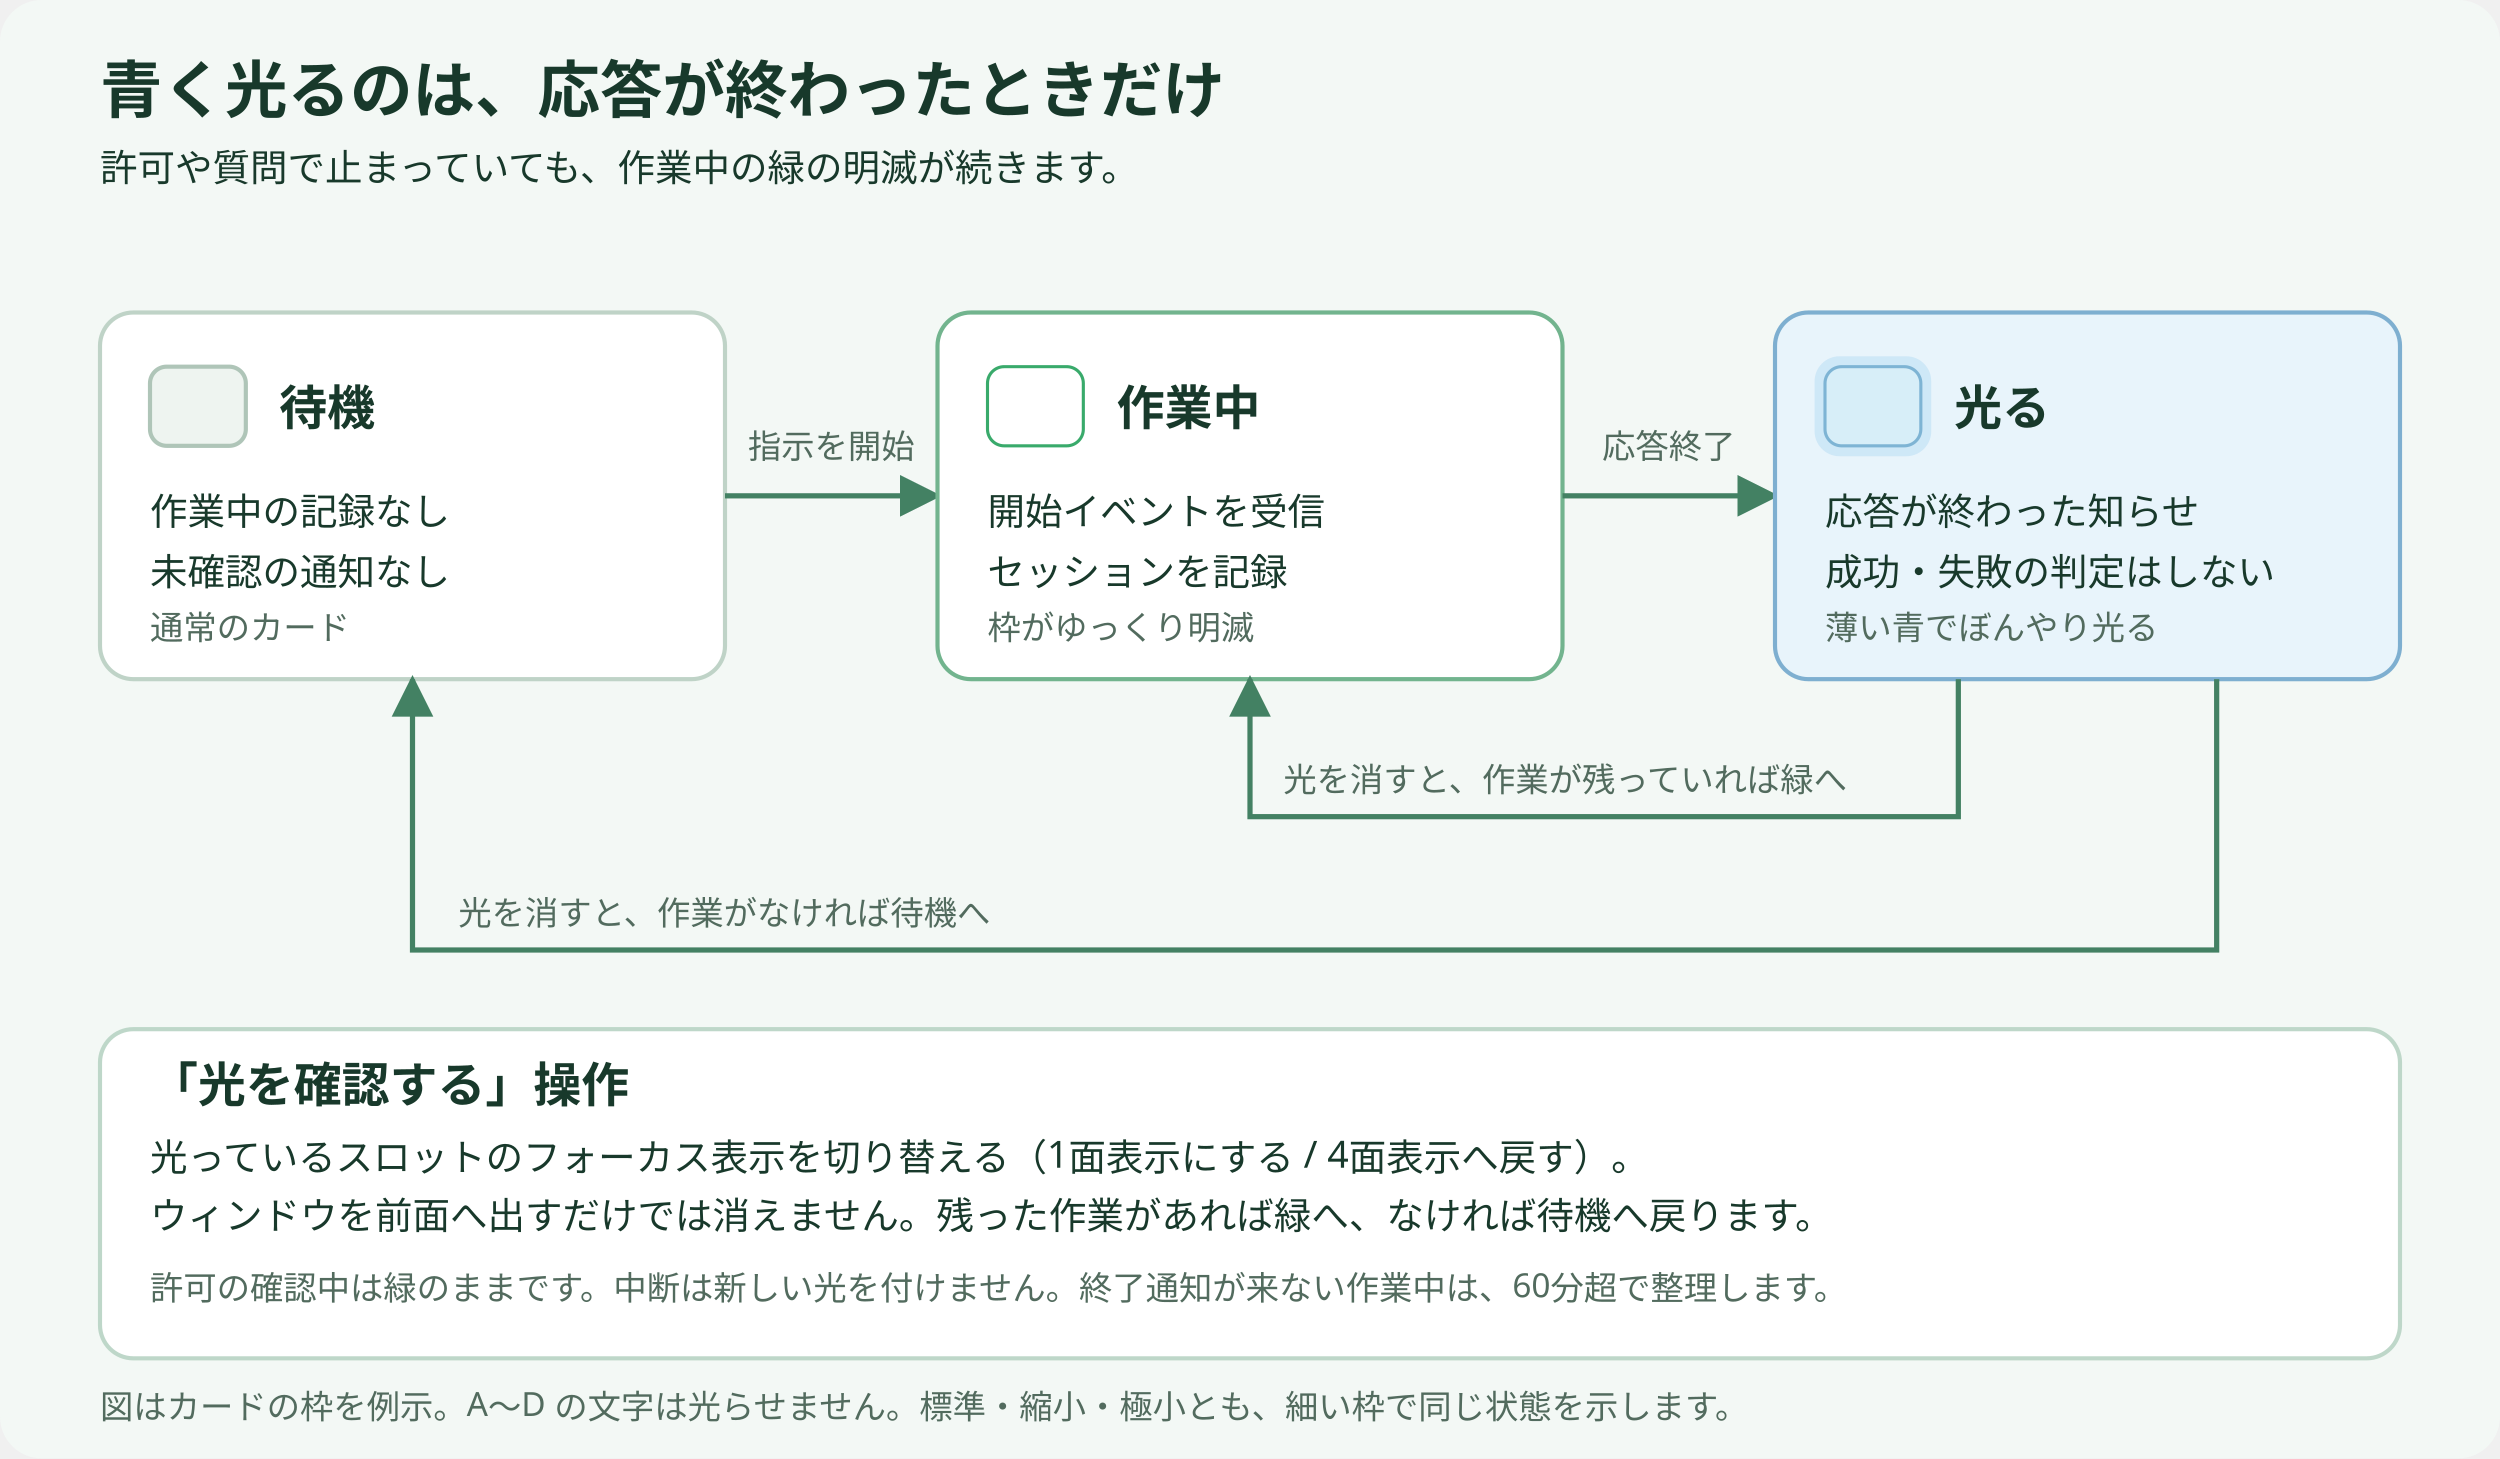
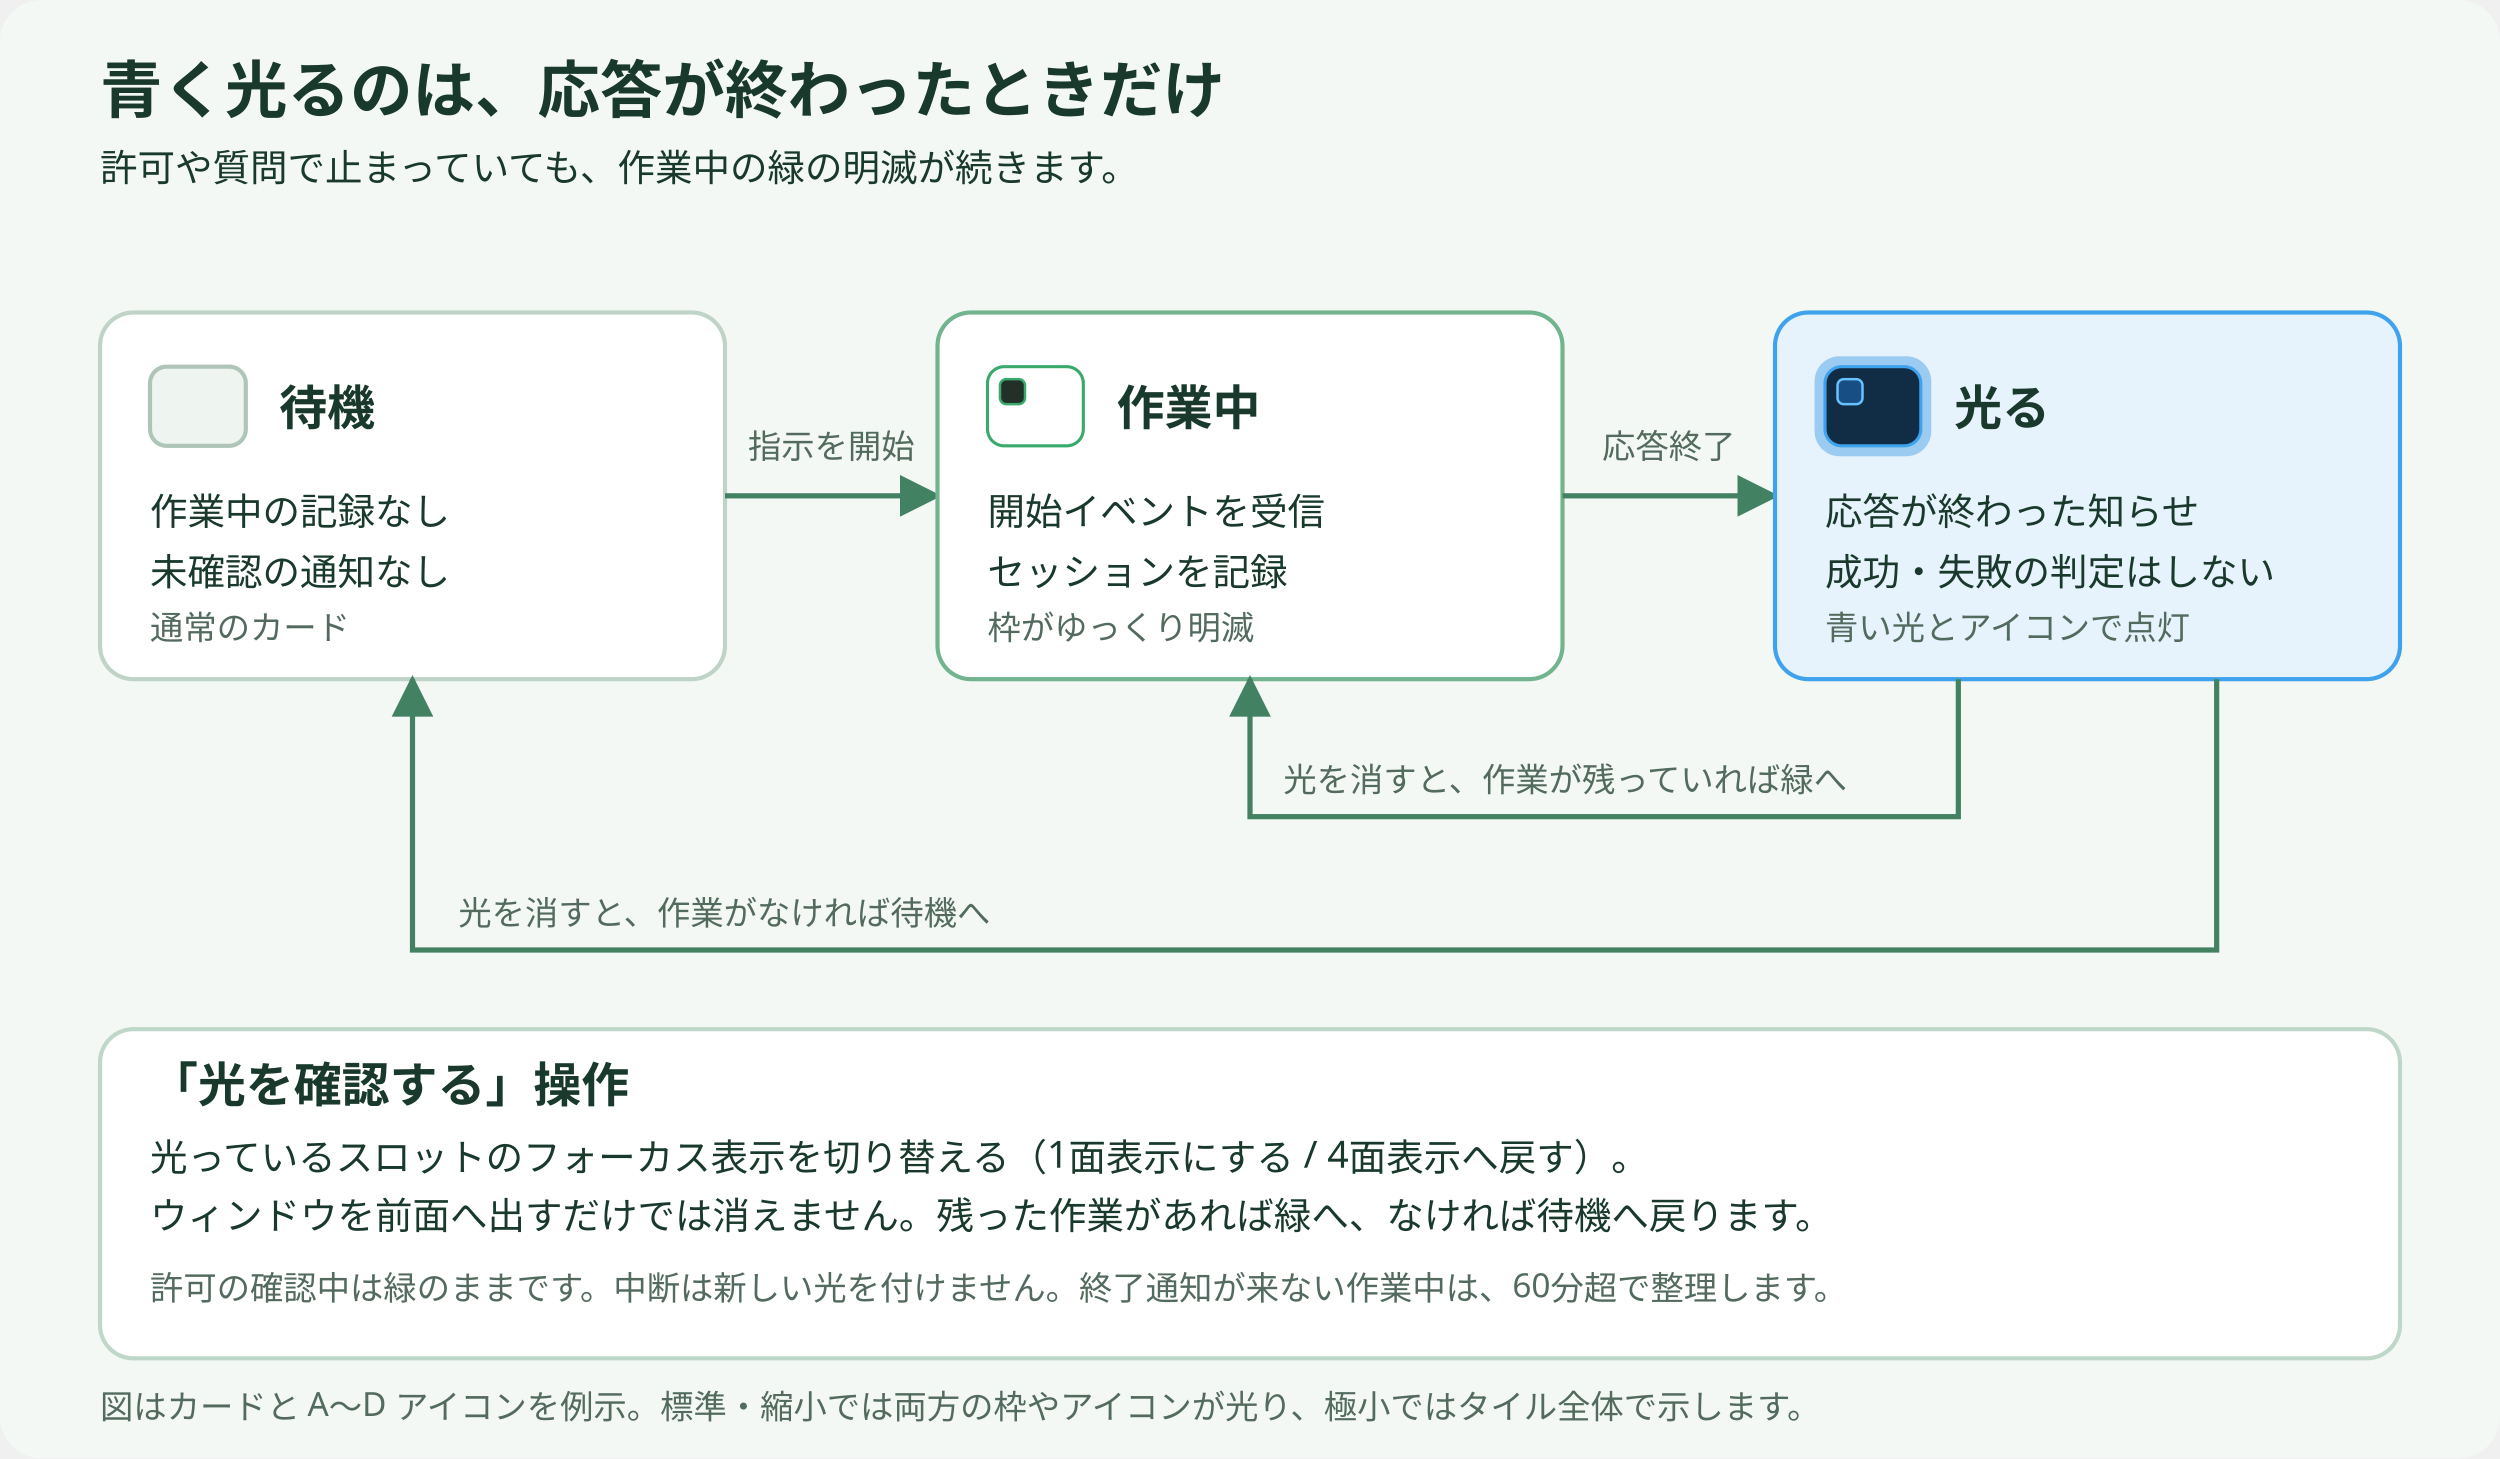
<svg xmlns="http://www.w3.org/2000/svg" width="1200" height="700" viewBox="0 0 1200 700" role="img" aria-labelledby="title desc">
  <defs>
    <marker id="arrow" viewBox="0 0 10 10" refX="9" refY="5" markerWidth="8" markerHeight="8" orient="auto-start-reverse">
      <path d="M0 0 L10 5 L0 10 Z" fill="#438163" />
    </marker>
    <style>
      text { font-family: "Yu Gothic UI", "Meiryo", sans-serif; fill: #18392b; }
      .title { font-size: 30px; font-weight: 700; }
      .heading { font-size: 23px; font-weight: 700; }
      .body { font-size: 18px; }
      .small { font-size: 16px; fill: #526b5e; }
      .line { fill: none; stroke: #438163; stroke-width: 2.5; marker-end: url(#arrow); }
    </style>
  </defs>
  <rect width="1200" height="700" rx="20" fill="#f3f8f5" />
  <text x="48" y="54" class="title">青く光るのは、応答が終わったときだけ</text>
  <text x="48" y="87" class="body">許可や質問で止まっていても、作業中の緑の明滅が続きます。</text>
  <rect x="48" y="150" width="300" height="176" rx="16" fill="#ffffff" stroke="#bfd3c7" stroke-width="2" />
  <rect x="72" y="176" width="46" height="38" rx="8" fill="#eef4f0" stroke="#afc5b8" stroke-width="2" />
  <text x="134" y="204" class="heading">待機</text>
  <text x="72" y="252" class="body">作業中の記録なし</text>
  <text x="72" y="281" class="body">未確認の通知なし</text>
  <text x="72" y="307" class="small">通常のカード</text>
  <path d="M348 238 H450" class="line" />
  <text x="399" y="220" class="small" text-anchor="middle">指示を開始</text>
  <rect x="450" y="150" width="300" height="176" rx="16" fill="#ffffff" stroke="#72b48e" stroke-width="2" />
  <rect x="474" y="176" width="46" height="38" rx="8" fill="none" stroke="#39aa6b" stroke-width="1.5" />
+   <rect x="480" y="182" width="12" height="12" rx="3" fill="#223027" stroke="#39aa6b" stroke-width="1.2" />
  <text x="536" y="204" class="heading">作業中</text>
  <text x="474" y="252" class="body">開始イベントを受信</text>
  <text x="474" y="281" class="body">セッションを記録</text>
  <text x="474" y="307" class="small">枠がゆっくり明滅</text>
  <path d="M750 238 H852" class="line" />
  <text x="801" y="220" class="small" text-anchor="middle">応答終了</text>
-   <rect x="852" y="150" width="300" height="176" rx="16" fill="#e8f4fb" stroke="#7eafd0" stroke-width="2" />
-   <rect x="871" y="171" width="56" height="48" rx="12" fill="#9fd0f0" opacity="0.35" />
-   <rect x="876" y="176" width="46" height="38" rx="8" fill="#d7eef8" stroke="#7eb4d4" stroke-width="1.5" />
+   <rect x="852" y="150" width="300" height="176" rx="16" fill="#e6f2fc" stroke="#3EA3EC" stroke-width="2" />
+   <rect x="871" y="171" width="56" height="48" rx="12" fill="#228BE0" opacity="0.38" />
+   <rect x="876" y="176" width="46" height="38" rx="8" fill="#112D46" stroke="#3EA3EC" stroke-width="1.5" />
+   <rect x="882" y="182" width="12" height="12" rx="3" fill="#174F85" stroke="#68C1FF" stroke-width="1.2" />
  <text x="938" y="204" class="heading">光る</text>
  <text x="876" y="252" class="body">応答が終わった知らせ</text>
  <text x="876" y="281" class="body">成功・失敗の判定はしない</text>
-   <text x="876" y="307" class="small">薄い青でぼんやり光る</text>
+   <text x="876" y="307" class="small">青い光とアイコンで点灯</text>
  <path d="M940 326 V392 H600 V326" class="line" />
  <text x="616" y="380" class="small">光を消すと、作業が残っていれば緑へ</text>
  <path d="M1064 326 V456 H198 V326" class="line" />
  <text x="220" y="444" class="small">光を消すと、作業がなければ待機へ</text>
  <rect x="48" y="494" width="1104" height="158" rx="16" fill="#ffffff" stroke="#bed7c9" stroke-width="2" />
  <text x="72" y="529" class="heading">「光を確認する」操作</text>
  <text x="72" y="562" class="body">光っているスロットのフォーカス表示を切り替える（1面表示にする / 4面表示へ戻す）。</text>
  <text x="72" y="590" class="body">ウィンドウを前面へ出すだけでは消えません。残った作業があれば緑へ、なければ待機へ戻ります。</text>
  <text x="72" y="624" class="small">許可の確認中は緑のままです。中断は新しい光を付けません。終了通知が来ない作業中は、60分超で整理します。</text>
-   <text x="48" y="681" class="small">図はカードの枠を例示。A〜D の文字は光らせません。標準・縮小・極小とも、細い枠で同じ状態を示します。</text>
+   <text x="48" y="681" class="small">図はカードと A〜D アイコンを例示。標準・縮小では両方の枠やアイコンが光り、極小ではタイル全体で示します。</text>
</svg>
